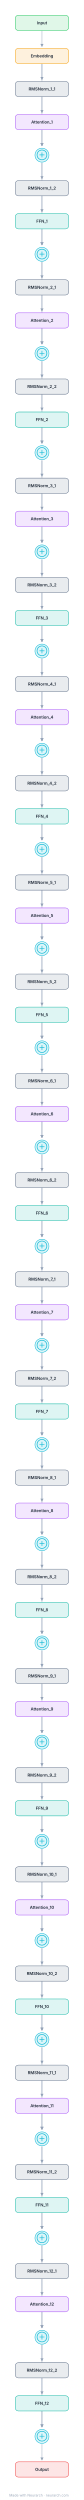
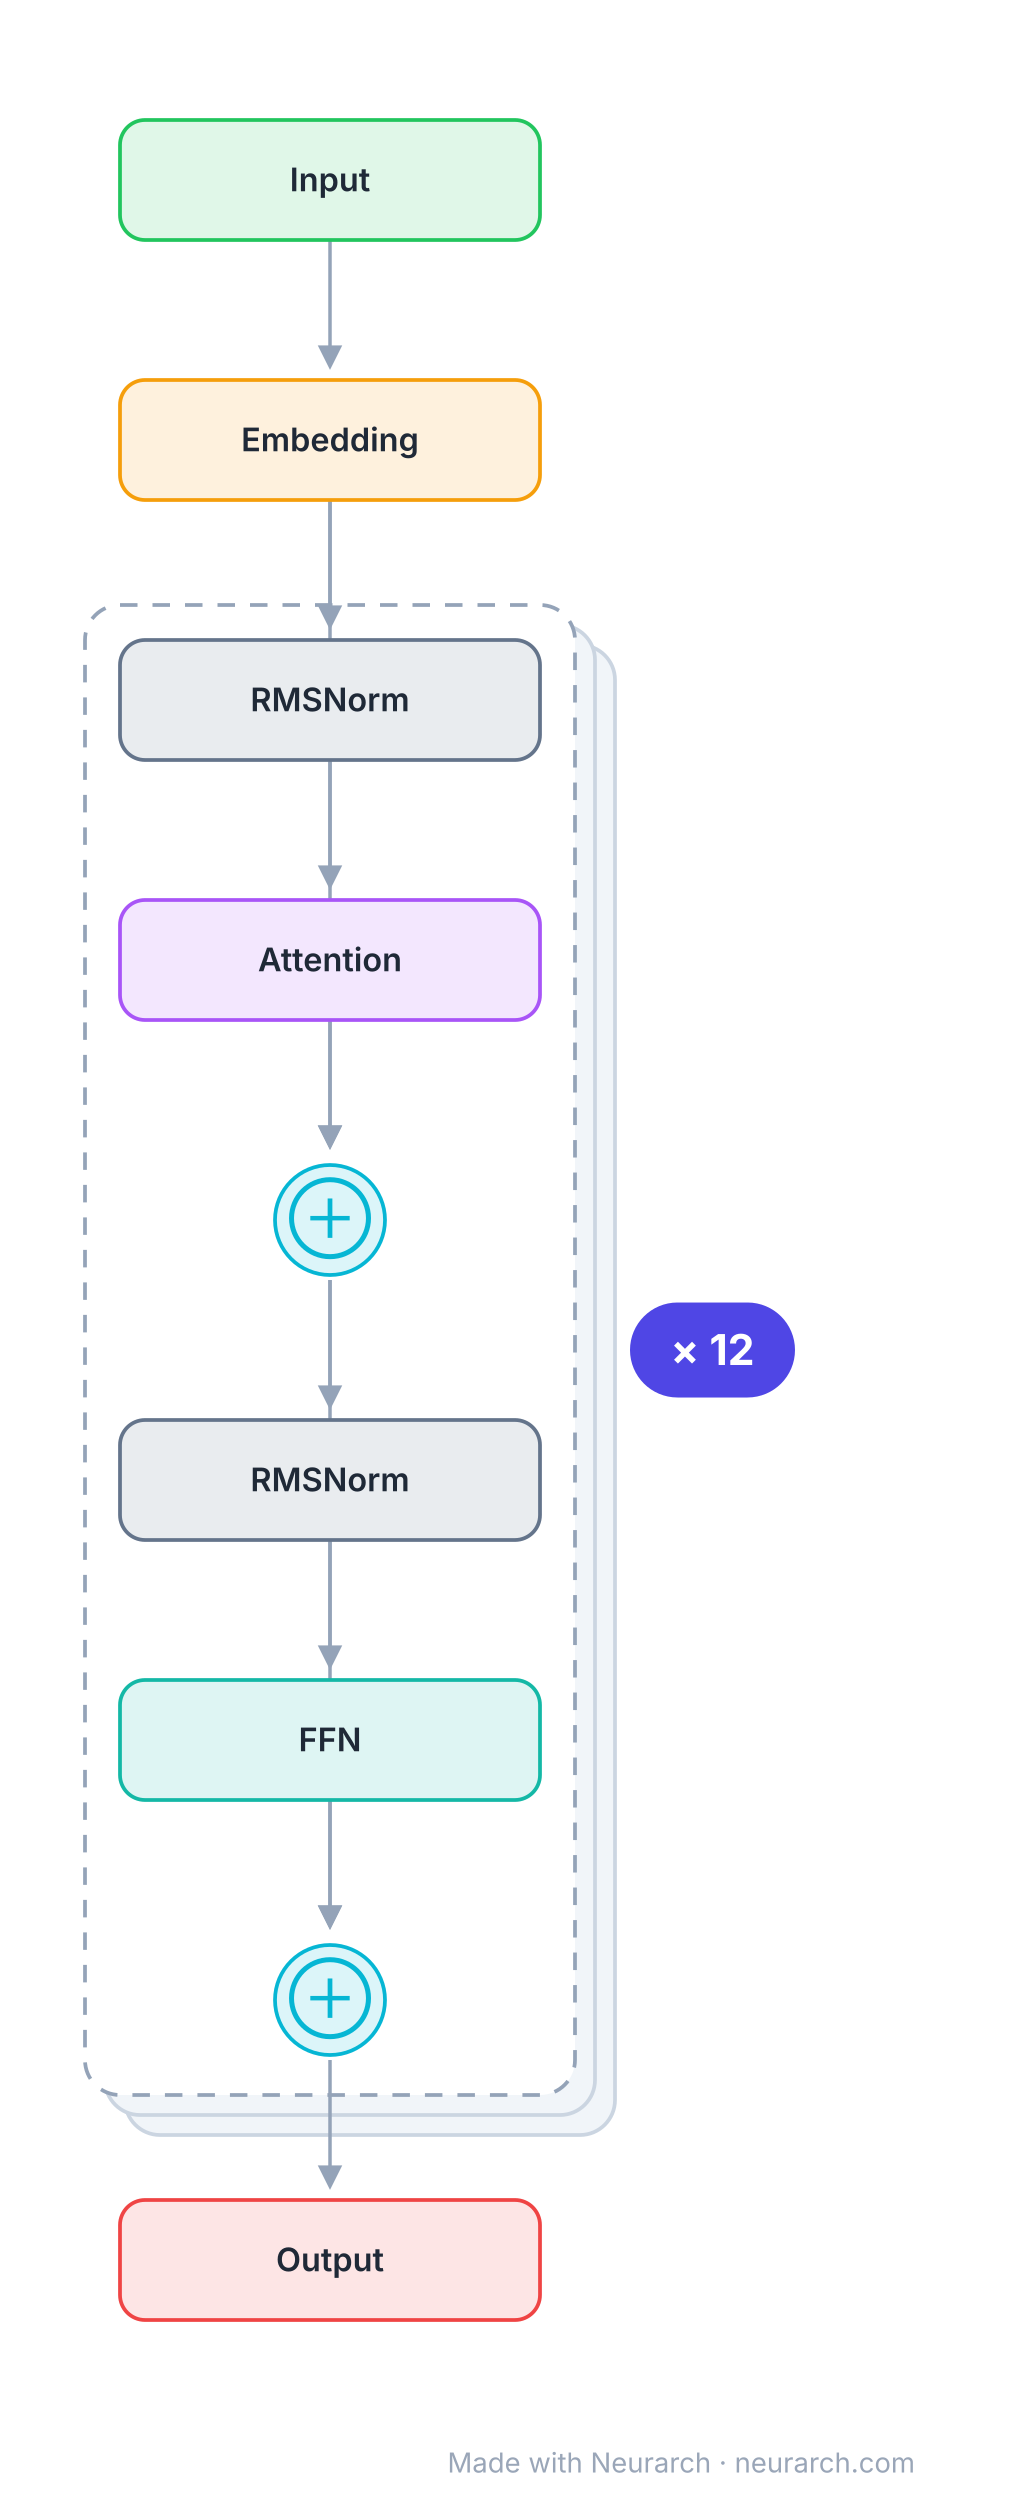
- <svg xmlns="http://www.w3.org/2000/svg" width="264" height="7864" viewBox="0 0 264 7864" font-family="-apple-system, 'Segoe UI', Inter, Helvetica, Arial, sans-serif">
+ <svg xmlns="http://www.w3.org/2000/svg" width="414" height="1000" viewBox="0 0 414 1000" font-family="-apple-system, 'Segoe UI', Inter, Helvetica, Arial, sans-serif">
  <defs>
    <marker id="arrow" viewBox="0 0 10 10" refX="8" refY="5" markerWidth="7" markerHeight="7" orient="auto-start-reverse">
      <path d="M0,0 L10,5 L0,10 z" fill="#94a3b8" />
    </marker>
  </defs>
-   <rect x="0" y="0" width="264" height="7864" fill="#ffffff" />
+   <rect x="0" y="0" width="414" height="1000" fill="#ffffff" />
+   <rect x="50.0" y="258.0" width="196.0" height="596.0" rx="14" fill="#f1f5f9" stroke="#cbd5e1" stroke-width="1.5" />
+   <rect x="42.0" y="250.0" width="196.0" height="596.0" rx="14" fill="#f1f5f9" stroke="#cbd5e1" stroke-width="1.5" />
+   <rect x="34.0" y="242.0" width="196.0" height="596.0" rx="14" fill="#ffffff" stroke="#94a3b8" stroke-width="1.5" stroke-dasharray="7 6" />
+   <rect x="252.0" y="521.0" width="66" height="38" rx="19" fill="#4f46e5" />
+   <text x="285.0" y="546.0" text-anchor="middle" font-size="17" font-weight="700" fill="#ffffff">× 12</text>
  <path d="M132.0,96.0 C132.0,121.0 132.0,121.0 132.0,146.0" fill="none" stroke="#94a3b8" stroke-width="1.4" marker-end="url(#arrow)" />
  <path d="M132.0,200.0 C132.0,225.0 132.0,225.0 132.0,250.0" fill="none" stroke="#94a3b8" stroke-width="1.4" marker-end="url(#arrow)" />
  <path d="M132.0,304.0 C132.0,329.0 132.0,329.0 132.0,354.0" fill="none" stroke="#94a3b8" stroke-width="1.4" marker-end="url(#arrow)" />
  <path d="M132.0,408.0 C132.0,433.0 132.0,433.0 132.0,458.0" fill="none" stroke="#94a3b8" stroke-width="1.4" marker-end="url(#arrow)" />
  <path d="M132.0,200.0 C132.0,329.0 132.0,329.0 132.0,458.0" fill="none" stroke="#94a3b8" stroke-width="1.4" marker-end="url(#arrow)" />
  <path d="M132.0,512.0 C132.0,537.0 132.0,537.0 132.0,562.0" fill="none" stroke="#94a3b8" stroke-width="1.4" marker-end="url(#arrow)" />
  <path d="M132.0,616.0 C132.0,641.0 132.0,641.0 132.0,666.0" fill="none" stroke="#94a3b8" stroke-width="1.4" marker-end="url(#arrow)" />
  <path d="M132.0,720.0 C132.0,745.0 132.0,745.0 132.0,770.0" fill="none" stroke="#94a3b8" stroke-width="1.4" marker-end="url(#arrow)" />
  <path d="M132.0,512.0 C132.0,641.0 132.0,641.0 132.0,770.0" fill="none" stroke="#94a3b8" stroke-width="1.4" marker-end="url(#arrow)" />
  <path d="M132.0,824.0 C132.0,849.0 132.0,849.0 132.0,874.0" fill="none" stroke="#94a3b8" stroke-width="1.4" marker-end="url(#arrow)" />
-   <path d="M132.0,928.0 C132.0,953.0 132.0,953.0 132.0,978.0" fill="none" stroke="#94a3b8" stroke-width="1.4" marker-end="url(#arrow)" />
-   <path d="M132.0,1032.0 C132.0,1057.0 132.0,1057.0 132.0,1082.0" fill="none" stroke="#94a3b8" stroke-width="1.4" marker-end="url(#arrow)" />
-   <path d="M132.0,824.0 C132.0,953.0 132.0,953.0 132.0,1082.0" fill="none" stroke="#94a3b8" stroke-width="1.4" marker-end="url(#arrow)" />
-   <path d="M132.0,1136.0 C132.0,1161.0 132.0,1161.0 132.0,1186.0" fill="none" stroke="#94a3b8" stroke-width="1.4" marker-end="url(#arrow)" />
-   <path d="M132.0,1240.0 C132.0,1265.0 132.0,1265.0 132.0,1290.0" fill="none" stroke="#94a3b8" stroke-width="1.4" marker-end="url(#arrow)" />
-   <path d="M132.0,1344.0 C132.0,1369.0 132.0,1369.0 132.0,1394.0" fill="none" stroke="#94a3b8" stroke-width="1.4" marker-end="url(#arrow)" />
-   <path d="M132.0,1136.0 C132.0,1265.0 132.0,1265.0 132.0,1394.0" fill="none" stroke="#94a3b8" stroke-width="1.4" marker-end="url(#arrow)" />
-   <path d="M132.0,1448.0 C132.0,1473.0 132.0,1473.0 132.0,1498.0" fill="none" stroke="#94a3b8" stroke-width="1.4" marker-end="url(#arrow)" />
-   <path d="M132.0,1552.0 C132.0,1577.0 132.0,1577.0 132.0,1602.0" fill="none" stroke="#94a3b8" stroke-width="1.4" marker-end="url(#arrow)" />
-   <path d="M132.0,1656.0 C132.0,1681.0 132.0,1681.0 132.0,1706.0" fill="none" stroke="#94a3b8" stroke-width="1.4" marker-end="url(#arrow)" />
-   <path d="M132.0,1448.0 C132.0,1577.0 132.0,1577.0 132.0,1706.0" fill="none" stroke="#94a3b8" stroke-width="1.4" marker-end="url(#arrow)" />
-   <path d="M132.0,1760.0 C132.0,1785.0 132.0,1785.0 132.0,1810.0" fill="none" stroke="#94a3b8" stroke-width="1.4" marker-end="url(#arrow)" />
-   <path d="M132.0,1864.0 C132.0,1889.0 132.0,1889.0 132.0,1914.0" fill="none" stroke="#94a3b8" stroke-width="1.4" marker-end="url(#arrow)" />
-   <path d="M132.0,1968.0 C132.0,1993.0 132.0,1993.0 132.0,2018.0" fill="none" stroke="#94a3b8" stroke-width="1.4" marker-end="url(#arrow)" />
-   <path d="M132.0,1760.0 C132.0,1889.0 132.0,1889.0 132.0,2018.0" fill="none" stroke="#94a3b8" stroke-width="1.4" marker-end="url(#arrow)" />
-   <path d="M132.0,2072.0 C132.0,2097.0 132.0,2097.0 132.0,2122.0" fill="none" stroke="#94a3b8" stroke-width="1.4" marker-end="url(#arrow)" />
-   <path d="M132.0,2176.0 C132.0,2201.0 132.0,2201.0 132.0,2226.0" fill="none" stroke="#94a3b8" stroke-width="1.4" marker-end="url(#arrow)" />
-   <path d="M132.0,2280.0 C132.0,2305.0 132.0,2305.0 132.0,2330.0" fill="none" stroke="#94a3b8" stroke-width="1.4" marker-end="url(#arrow)" />
-   <path d="M132.0,2072.0 C132.0,2201.0 132.0,2201.0 132.0,2330.0" fill="none" stroke="#94a3b8" stroke-width="1.4" marker-end="url(#arrow)" />
-   <path d="M132.0,2384.0 C132.0,2409.0 132.0,2409.0 132.0,2434.0" fill="none" stroke="#94a3b8" stroke-width="1.4" marker-end="url(#arrow)" />
-   <path d="M132.0,2488.0 C132.0,2513.0 132.0,2513.0 132.0,2538.0" fill="none" stroke="#94a3b8" stroke-width="1.4" marker-end="url(#arrow)" />
-   <path d="M132.0,2592.0 C132.0,2617.0 132.0,2617.0 132.0,2642.0" fill="none" stroke="#94a3b8" stroke-width="1.4" marker-end="url(#arrow)" />
-   <path d="M132.0,2384.0 C132.0,2513.0 132.0,2513.0 132.0,2642.0" fill="none" stroke="#94a3b8" stroke-width="1.4" marker-end="url(#arrow)" />
-   <path d="M132.0,2696.0 C132.0,2721.0 132.0,2721.0 132.0,2746.0" fill="none" stroke="#94a3b8" stroke-width="1.4" marker-end="url(#arrow)" />
-   <path d="M132.0,2800.0 C132.0,2825.0 132.0,2825.0 132.0,2850.0" fill="none" stroke="#94a3b8" stroke-width="1.4" marker-end="url(#arrow)" />
-   <path d="M132.0,2904.0 C132.0,2929.0 132.0,2929.0 132.0,2954.0" fill="none" stroke="#94a3b8" stroke-width="1.4" marker-end="url(#arrow)" />
-   <path d="M132.0,2696.0 C132.0,2825.0 132.0,2825.0 132.0,2954.0" fill="none" stroke="#94a3b8" stroke-width="1.4" marker-end="url(#arrow)" />
-   <path d="M132.0,3008.0 C132.0,3033.0 132.0,3033.0 132.0,3058.0" fill="none" stroke="#94a3b8" stroke-width="1.4" marker-end="url(#arrow)" />
-   <path d="M132.0,3112.0 C132.0,3137.0 132.0,3137.0 132.0,3162.0" fill="none" stroke="#94a3b8" stroke-width="1.4" marker-end="url(#arrow)" />
-   <path d="M132.0,3216.0 C132.0,3241.0 132.0,3241.0 132.0,3266.0" fill="none" stroke="#94a3b8" stroke-width="1.4" marker-end="url(#arrow)" />
-   <path d="M132.0,3008.0 C132.0,3137.0 132.0,3137.0 132.0,3266.0" fill="none" stroke="#94a3b8" stroke-width="1.4" marker-end="url(#arrow)" />
-   <path d="M132.0,3320.0 C132.0,3345.0 132.0,3345.0 132.0,3370.0" fill="none" stroke="#94a3b8" stroke-width="1.4" marker-end="url(#arrow)" />
-   <path d="M132.0,3424.0 C132.0,3449.0 132.0,3449.0 132.0,3474.0" fill="none" stroke="#94a3b8" stroke-width="1.4" marker-end="url(#arrow)" />
-   <path d="M132.0,3528.0 C132.0,3553.0 132.0,3553.0 132.0,3578.0" fill="none" stroke="#94a3b8" stroke-width="1.4" marker-end="url(#arrow)" />
-   <path d="M132.0,3320.0 C132.0,3449.0 132.0,3449.0 132.0,3578.0" fill="none" stroke="#94a3b8" stroke-width="1.4" marker-end="url(#arrow)" />
-   <path d="M132.0,3632.0 C132.0,3657.0 132.0,3657.0 132.0,3682.0" fill="none" stroke="#94a3b8" stroke-width="1.4" marker-end="url(#arrow)" />
-   <path d="M132.0,3736.0 C132.0,3761.0 132.0,3761.0 132.0,3786.0" fill="none" stroke="#94a3b8" stroke-width="1.4" marker-end="url(#arrow)" />
-   <path d="M132.0,3840.0 C132.0,3865.0 132.0,3865.0 132.0,3890.0" fill="none" stroke="#94a3b8" stroke-width="1.4" marker-end="url(#arrow)" />
-   <path d="M132.0,3632.0 C132.0,3761.0 132.0,3761.0 132.0,3890.0" fill="none" stroke="#94a3b8" stroke-width="1.4" marker-end="url(#arrow)" />
-   <path d="M132.0,3944.0 C132.0,3969.0 132.0,3969.0 132.0,3994.0" fill="none" stroke="#94a3b8" stroke-width="1.4" marker-end="url(#arrow)" />
-   <path d="M132.0,4048.0 C132.0,4073.0 132.0,4073.0 132.0,4098.0" fill="none" stroke="#94a3b8" stroke-width="1.4" marker-end="url(#arrow)" />
-   <path d="M132.0,4152.0 C132.0,4177.0 132.0,4177.0 132.0,4202.0" fill="none" stroke="#94a3b8" stroke-width="1.4" marker-end="url(#arrow)" />
-   <path d="M132.0,3944.0 C132.0,4073.0 132.0,4073.0 132.0,4202.0" fill="none" stroke="#94a3b8" stroke-width="1.4" marker-end="url(#arrow)" />
-   <path d="M132.0,4256.0 C132.0,4281.0 132.0,4281.0 132.0,4306.0" fill="none" stroke="#94a3b8" stroke-width="1.4" marker-end="url(#arrow)" />
-   <path d="M132.0,4360.0 C132.0,4385.0 132.0,4385.0 132.0,4410.0" fill="none" stroke="#94a3b8" stroke-width="1.4" marker-end="url(#arrow)" />
-   <path d="M132.0,4464.0 C132.0,4489.0 132.0,4489.0 132.0,4514.0" fill="none" stroke="#94a3b8" stroke-width="1.4" marker-end="url(#arrow)" />
-   <path d="M132.0,4256.0 C132.0,4385.0 132.0,4385.0 132.0,4514.0" fill="none" stroke="#94a3b8" stroke-width="1.4" marker-end="url(#arrow)" />
-   <path d="M132.0,4568.0 C132.0,4593.0 132.0,4593.0 132.0,4618.0" fill="none" stroke="#94a3b8" stroke-width="1.4" marker-end="url(#arrow)" />
-   <path d="M132.0,4672.0 C132.0,4697.0 132.0,4697.0 132.0,4722.0" fill="none" stroke="#94a3b8" stroke-width="1.4" marker-end="url(#arrow)" />
-   <path d="M132.0,4776.0 C132.0,4801.0 132.0,4801.0 132.0,4826.0" fill="none" stroke="#94a3b8" stroke-width="1.4" marker-end="url(#arrow)" />
-   <path d="M132.0,4568.0 C132.0,4697.0 132.0,4697.0 132.0,4826.0" fill="none" stroke="#94a3b8" stroke-width="1.4" marker-end="url(#arrow)" />
-   <path d="M132.0,4880.0 C132.0,4905.0 132.0,4905.0 132.0,4930.0" fill="none" stroke="#94a3b8" stroke-width="1.4" marker-end="url(#arrow)" />
-   <path d="M132.0,4984.0 C132.0,5009.0 132.0,5009.0 132.0,5034.0" fill="none" stroke="#94a3b8" stroke-width="1.4" marker-end="url(#arrow)" />
-   <path d="M132.0,5088.0 C132.0,5113.0 132.0,5113.0 132.0,5138.0" fill="none" stroke="#94a3b8" stroke-width="1.4" marker-end="url(#arrow)" />
-   <path d="M132.0,4880.0 C132.0,5009.0 132.0,5009.0 132.0,5138.0" fill="none" stroke="#94a3b8" stroke-width="1.4" marker-end="url(#arrow)" />
-   <path d="M132.0,5192.0 C132.0,5217.0 132.0,5217.0 132.0,5242.0" fill="none" stroke="#94a3b8" stroke-width="1.4" marker-end="url(#arrow)" />
-   <path d="M132.0,5296.0 C132.0,5321.0 132.0,5321.0 132.0,5346.0" fill="none" stroke="#94a3b8" stroke-width="1.4" marker-end="url(#arrow)" />
-   <path d="M132.0,5400.0 C132.0,5425.0 132.0,5425.0 132.0,5450.0" fill="none" stroke="#94a3b8" stroke-width="1.4" marker-end="url(#arrow)" />
-   <path d="M132.0,5192.0 C132.0,5321.0 132.0,5321.0 132.0,5450.0" fill="none" stroke="#94a3b8" stroke-width="1.4" marker-end="url(#arrow)" />
-   <path d="M132.0,5504.0 C132.0,5529.0 132.0,5529.0 132.0,5554.0" fill="none" stroke="#94a3b8" stroke-width="1.4" marker-end="url(#arrow)" />
-   <path d="M132.0,5608.0 C132.0,5633.0 132.0,5633.0 132.0,5658.0" fill="none" stroke="#94a3b8" stroke-width="1.4" marker-end="url(#arrow)" />
-   <path d="M132.0,5712.0 C132.0,5737.0 132.0,5737.0 132.0,5762.0" fill="none" stroke="#94a3b8" stroke-width="1.4" marker-end="url(#arrow)" />
-   <path d="M132.0,5504.0 C132.0,5633.0 132.0,5633.0 132.0,5762.0" fill="none" stroke="#94a3b8" stroke-width="1.4" marker-end="url(#arrow)" />
-   <path d="M132.0,5816.0 C132.0,5841.0 132.0,5841.0 132.0,5866.0" fill="none" stroke="#94a3b8" stroke-width="1.4" marker-end="url(#arrow)" />
-   <path d="M132.0,5920.0 C132.0,5945.0 132.0,5945.0 132.0,5970.0" fill="none" stroke="#94a3b8" stroke-width="1.4" marker-end="url(#arrow)" />
-   <path d="M132.0,6024.0 C132.0,6049.0 132.0,6049.0 132.0,6074.0" fill="none" stroke="#94a3b8" stroke-width="1.4" marker-end="url(#arrow)" />
-   <path d="M132.0,5816.0 C132.0,5945.0 132.0,5945.0 132.0,6074.0" fill="none" stroke="#94a3b8" stroke-width="1.4" marker-end="url(#arrow)" />
-   <path d="M132.0,6128.0 C132.0,6153.0 132.0,6153.0 132.0,6178.0" fill="none" stroke="#94a3b8" stroke-width="1.4" marker-end="url(#arrow)" />
-   <path d="M132.0,6232.0 C132.0,6257.0 132.0,6257.0 132.0,6282.0" fill="none" stroke="#94a3b8" stroke-width="1.4" marker-end="url(#arrow)" />
-   <path d="M132.0,6336.0 C132.0,6361.0 132.0,6361.0 132.0,6386.0" fill="none" stroke="#94a3b8" stroke-width="1.4" marker-end="url(#arrow)" />
-   <path d="M132.0,6128.0 C132.0,6257.0 132.0,6257.0 132.0,6386.0" fill="none" stroke="#94a3b8" stroke-width="1.4" marker-end="url(#arrow)" />
-   <path d="M132.0,6440.0 C132.0,6465.0 132.0,6465.0 132.0,6490.0" fill="none" stroke="#94a3b8" stroke-width="1.4" marker-end="url(#arrow)" />
-   <path d="M132.0,6544.0 C132.0,6569.0 132.0,6569.0 132.0,6594.0" fill="none" stroke="#94a3b8" stroke-width="1.4" marker-end="url(#arrow)" />
-   <path d="M132.0,6648.0 C132.0,6673.0 132.0,6673.0 132.0,6698.0" fill="none" stroke="#94a3b8" stroke-width="1.4" marker-end="url(#arrow)" />
-   <path d="M132.0,6440.0 C132.0,6569.0 132.0,6569.0 132.0,6698.0" fill="none" stroke="#94a3b8" stroke-width="1.4" marker-end="url(#arrow)" />
-   <path d="M132.0,6752.0 C132.0,6777.0 132.0,6777.0 132.0,6802.0" fill="none" stroke="#94a3b8" stroke-width="1.4" marker-end="url(#arrow)" />
-   <path d="M132.0,6856.0 C132.0,6881.0 132.0,6881.0 132.0,6906.0" fill="none" stroke="#94a3b8" stroke-width="1.4" marker-end="url(#arrow)" />
-   <path d="M132.0,6960.0 C132.0,6985.0 132.0,6985.0 132.0,7010.0" fill="none" stroke="#94a3b8" stroke-width="1.4" marker-end="url(#arrow)" />
-   <path d="M132.0,6752.0 C132.0,6881.0 132.0,6881.0 132.0,7010.0" fill="none" stroke="#94a3b8" stroke-width="1.4" marker-end="url(#arrow)" />
-   <path d="M132.0,7064.0 C132.0,7089.0 132.0,7089.0 132.0,7114.0" fill="none" stroke="#94a3b8" stroke-width="1.4" marker-end="url(#arrow)" />
-   <path d="M132.0,7168.0 C132.0,7193.0 132.0,7193.0 132.0,7218.0" fill="none" stroke="#94a3b8" stroke-width="1.4" marker-end="url(#arrow)" />
-   <path d="M132.0,7272.0 C132.0,7297.0 132.0,7297.0 132.0,7322.0" fill="none" stroke="#94a3b8" stroke-width="1.4" marker-end="url(#arrow)" />
-   <path d="M132.0,7064.0 C132.0,7193.0 132.0,7193.0 132.0,7322.0" fill="none" stroke="#94a3b8" stroke-width="1.4" marker-end="url(#arrow)" />
-   <path d="M132.0,7376.0 C132.0,7401.0 132.0,7401.0 132.0,7426.0" fill="none" stroke="#94a3b8" stroke-width="1.4" marker-end="url(#arrow)" />
-   <path d="M132.0,7480.0 C132.0,7505.0 132.0,7505.0 132.0,7530.0" fill="none" stroke="#94a3b8" stroke-width="1.4" marker-end="url(#arrow)" />
-   <path d="M132.0,7584.0 C132.0,7609.0 132.0,7609.0 132.0,7634.0" fill="none" stroke="#94a3b8" stroke-width="1.4" marker-end="url(#arrow)" />
-   <path d="M132.0,7376.0 C132.0,7505.0 132.0,7505.0 132.0,7634.0" fill="none" stroke="#94a3b8" stroke-width="1.4" marker-end="url(#arrow)" />
-   <path d="M132.0,7688.0 C132.0,7713.0 132.0,7713.0 132.0,7738.0" fill="none" stroke="#94a3b8" stroke-width="1.4" marker-end="url(#arrow)" />
  <rect x="48.0" y="48.0" width="168" height="48" rx="10" fill="rgb(224, 247, 232)" stroke="#22c55e" stroke-width="1.5" />
  <text x="132.0" y="76.5" text-anchor="middle" font-size="13" font-weight="600" fill="#1f2937">Input</text>
  <rect x="48.0" y="152.0" width="168" height="48" rx="10" fill="rgb(254, 241, 221)" stroke="#f59e0b" stroke-width="1.5" />
  <text x="132.0" y="180.5" text-anchor="middle" font-size="13" font-weight="600" fill="#1f2937">Embedding</text>
  <rect x="48.0" y="256.0" width="168" height="48" rx="10" fill="rgb(233, 236, 239)" stroke="#64748b" stroke-width="1.5" />
-   <text x="132.0" y="284.5" text-anchor="middle" font-size="13" font-weight="600" fill="#1f2937">RMSNorm_1_1</text>
+   <text x="132.0" y="284.5" text-anchor="middle" font-size="13" font-weight="600" fill="#1f2937">RMSNorm</text>
  <rect x="48.0" y="360.0" width="168" height="48" rx="10" fill="rgb(243, 231, 254)" stroke="#a855f7" stroke-width="1.5" />
-   <text x="132.0" y="388.5" text-anchor="middle" font-size="13" font-weight="600" fill="#1f2937">Attention_1</text>
+   <text x="132.0" y="388.5" text-anchor="middle" font-size="13" font-weight="600" fill="#1f2937">Attention</text>
  <circle cx="132.0" cy="488.0" r="22" fill="rgb(220, 245, 249)" stroke="#06b6d4" stroke-width="1.5" />
  <text x="132.0" y="496.0" text-anchor="middle" font-size="24" fill="#06b6d4">⊕</text>
  <rect x="48.0" y="568.0" width="168" height="48" rx="10" fill="rgb(233, 236, 239)" stroke="#64748b" stroke-width="1.5" />
-   <text x="132.0" y="596.5" text-anchor="middle" font-size="13" font-weight="600" fill="#1f2937">RMSNorm_1_2</text>
+   <text x="132.0" y="596.5" text-anchor="middle" font-size="13" font-weight="600" fill="#1f2937">RMSNorm</text>
  <rect x="48.0" y="672.0" width="168" height="48" rx="10" fill="rgb(222, 245, 243)" stroke="#14b8a6" stroke-width="1.5" />
-   <text x="132.0" y="700.5" text-anchor="middle" font-size="13" font-weight="600" fill="#1f2937">FFN_1</text>
+   <text x="132.0" y="700.5" text-anchor="middle" font-size="13" font-weight="600" fill="#1f2937">FFN</text>
  <circle cx="132.0" cy="800.0" r="22" fill="rgb(220, 245, 249)" stroke="#06b6d4" stroke-width="1.5" />
  <text x="132.0" y="808.0" text-anchor="middle" font-size="24" fill="#06b6d4">⊕</text>
-   <rect x="48.0" y="880.0" width="168" height="48" rx="10" fill="rgb(233, 236, 239)" stroke="#64748b" stroke-width="1.5" />
-   <text x="132.0" y="908.5" text-anchor="middle" font-size="13" font-weight="600" fill="#1f2937">RMSNorm_2_1</text>
-   <rect x="48.0" y="984.0" width="168" height="48" rx="10" fill="rgb(243, 231, 254)" stroke="#a855f7" stroke-width="1.5" />
-   <text x="132.0" y="1012.5" text-anchor="middle" font-size="13" font-weight="600" fill="#1f2937">Attention_2</text>
-   <circle cx="132.0" cy="1112.0" r="22" fill="rgb(220, 245, 249)" stroke="#06b6d4" stroke-width="1.5" />
-   <text x="132.0" y="1120.0" text-anchor="middle" font-size="24" fill="#06b6d4">⊕</text>
-   <rect x="48.0" y="1192.0" width="168" height="48" rx="10" fill="rgb(233, 236, 239)" stroke="#64748b" stroke-width="1.5" />
-   <text x="132.0" y="1220.5" text-anchor="middle" font-size="13" font-weight="600" fill="#1f2937">RMSNorm_2_2</text>
-   <rect x="48.0" y="1296.0" width="168" height="48" rx="10" fill="rgb(222, 245, 243)" stroke="#14b8a6" stroke-width="1.5" />
-   <text x="132.0" y="1324.5" text-anchor="middle" font-size="13" font-weight="600" fill="#1f2937">FFN_2</text>
-   <circle cx="132.0" cy="1424.0" r="22" fill="rgb(220, 245, 249)" stroke="#06b6d4" stroke-width="1.5" />
-   <text x="132.0" y="1432.0" text-anchor="middle" font-size="24" fill="#06b6d4">⊕</text>
-   <rect x="48.0" y="1504.0" width="168" height="48" rx="10" fill="rgb(233, 236, 239)" stroke="#64748b" stroke-width="1.5" />
-   <text x="132.0" y="1532.5" text-anchor="middle" font-size="13" font-weight="600" fill="#1f2937">RMSNorm_3_1</text>
-   <rect x="48.0" y="1608.0" width="168" height="48" rx="10" fill="rgb(243, 231, 254)" stroke="#a855f7" stroke-width="1.5" />
-   <text x="132.0" y="1636.5" text-anchor="middle" font-size="13" font-weight="600" fill="#1f2937">Attention_3</text>
-   <circle cx="132.0" cy="1736.0" r="22" fill="rgb(220, 245, 249)" stroke="#06b6d4" stroke-width="1.5" />
-   <text x="132.0" y="1744.0" text-anchor="middle" font-size="24" fill="#06b6d4">⊕</text>
-   <rect x="48.0" y="1816.0" width="168" height="48" rx="10" fill="rgb(233, 236, 239)" stroke="#64748b" stroke-width="1.5" />
-   <text x="132.0" y="1844.5" text-anchor="middle" font-size="13" font-weight="600" fill="#1f2937">RMSNorm_3_2</text>
-   <rect x="48.0" y="1920.0" width="168" height="48" rx="10" fill="rgb(222, 245, 243)" stroke="#14b8a6" stroke-width="1.5" />
-   <text x="132.0" y="1948.5" text-anchor="middle" font-size="13" font-weight="600" fill="#1f2937">FFN_3</text>
-   <circle cx="132.0" cy="2048.0" r="22" fill="rgb(220, 245, 249)" stroke="#06b6d4" stroke-width="1.5" />
-   <text x="132.0" y="2056.0" text-anchor="middle" font-size="24" fill="#06b6d4">⊕</text>
-   <rect x="48.0" y="2128.0" width="168" height="48" rx="10" fill="rgb(233, 236, 239)" stroke="#64748b" stroke-width="1.5" />
-   <text x="132.0" y="2156.5" text-anchor="middle" font-size="13" font-weight="600" fill="#1f2937">RMSNorm_4_1</text>
-   <rect x="48.0" y="2232.0" width="168" height="48" rx="10" fill="rgb(243, 231, 254)" stroke="#a855f7" stroke-width="1.5" />
-   <text x="132.0" y="2260.5" text-anchor="middle" font-size="13" font-weight="600" fill="#1f2937">Attention_4</text>
-   <circle cx="132.0" cy="2360.0" r="22" fill="rgb(220, 245, 249)" stroke="#06b6d4" stroke-width="1.5" />
-   <text x="132.0" y="2368.0" text-anchor="middle" font-size="24" fill="#06b6d4">⊕</text>
-   <rect x="48.0" y="2440.0" width="168" height="48" rx="10" fill="rgb(233, 236, 239)" stroke="#64748b" stroke-width="1.5" />
-   <text x="132.0" y="2468.5" text-anchor="middle" font-size="13" font-weight="600" fill="#1f2937">RMSNorm_4_2</text>
-   <rect x="48.0" y="2544.0" width="168" height="48" rx="10" fill="rgb(222, 245, 243)" stroke="#14b8a6" stroke-width="1.5" />
-   <text x="132.0" y="2572.5" text-anchor="middle" font-size="13" font-weight="600" fill="#1f2937">FFN_4</text>
-   <circle cx="132.0" cy="2672.0" r="22" fill="rgb(220, 245, 249)" stroke="#06b6d4" stroke-width="1.5" />
-   <text x="132.0" y="2680.0" text-anchor="middle" font-size="24" fill="#06b6d4">⊕</text>
-   <rect x="48.0" y="2752.0" width="168" height="48" rx="10" fill="rgb(233, 236, 239)" stroke="#64748b" stroke-width="1.5" />
-   <text x="132.0" y="2780.5" text-anchor="middle" font-size="13" font-weight="600" fill="#1f2937">RMSNorm_5_1</text>
-   <rect x="48.0" y="2856.0" width="168" height="48" rx="10" fill="rgb(243, 231, 254)" stroke="#a855f7" stroke-width="1.5" />
-   <text x="132.0" y="2884.5" text-anchor="middle" font-size="13" font-weight="600" fill="#1f2937">Attention_5</text>
-   <circle cx="132.0" cy="2984.0" r="22" fill="rgb(220, 245, 249)" stroke="#06b6d4" stroke-width="1.5" />
-   <text x="132.0" y="2992.0" text-anchor="middle" font-size="24" fill="#06b6d4">⊕</text>
-   <rect x="48.0" y="3064.0" width="168" height="48" rx="10" fill="rgb(233, 236, 239)" stroke="#64748b" stroke-width="1.5" />
-   <text x="132.0" y="3092.5" text-anchor="middle" font-size="13" font-weight="600" fill="#1f2937">RMSNorm_5_2</text>
-   <rect x="48.0" y="3168.0" width="168" height="48" rx="10" fill="rgb(222, 245, 243)" stroke="#14b8a6" stroke-width="1.5" />
-   <text x="132.0" y="3196.5" text-anchor="middle" font-size="13" font-weight="600" fill="#1f2937">FFN_5</text>
-   <circle cx="132.0" cy="3296.0" r="22" fill="rgb(220, 245, 249)" stroke="#06b6d4" stroke-width="1.5" />
-   <text x="132.0" y="3304.0" text-anchor="middle" font-size="24" fill="#06b6d4">⊕</text>
-   <rect x="48.0" y="3376.0" width="168" height="48" rx="10" fill="rgb(233, 236, 239)" stroke="#64748b" stroke-width="1.5" />
-   <text x="132.0" y="3404.5" text-anchor="middle" font-size="13" font-weight="600" fill="#1f2937">RMSNorm_6_1</text>
-   <rect x="48.0" y="3480.0" width="168" height="48" rx="10" fill="rgb(243, 231, 254)" stroke="#a855f7" stroke-width="1.5" />
-   <text x="132.0" y="3508.5" text-anchor="middle" font-size="13" font-weight="600" fill="#1f2937">Attention_6</text>
-   <circle cx="132.0" cy="3608.0" r="22" fill="rgb(220, 245, 249)" stroke="#06b6d4" stroke-width="1.5" />
-   <text x="132.0" y="3616.0" text-anchor="middle" font-size="24" fill="#06b6d4">⊕</text>
-   <rect x="48.0" y="3688.0" width="168" height="48" rx="10" fill="rgb(233, 236, 239)" stroke="#64748b" stroke-width="1.5" />
-   <text x="132.0" y="3716.5" text-anchor="middle" font-size="13" font-weight="600" fill="#1f2937">RMSNorm_6_2</text>
-   <rect x="48.0" y="3792.0" width="168" height="48" rx="10" fill="rgb(222, 245, 243)" stroke="#14b8a6" stroke-width="1.5" />
-   <text x="132.0" y="3820.5" text-anchor="middle" font-size="13" font-weight="600" fill="#1f2937">FFN_6</text>
-   <circle cx="132.0" cy="3920.0" r="22" fill="rgb(220, 245, 249)" stroke="#06b6d4" stroke-width="1.5" />
-   <text x="132.0" y="3928.0" text-anchor="middle" font-size="24" fill="#06b6d4">⊕</text>
-   <rect x="48.0" y="4000.0" width="168" height="48" rx="10" fill="rgb(233, 236, 239)" stroke="#64748b" stroke-width="1.5" />
-   <text x="132.0" y="4028.5" text-anchor="middle" font-size="13" font-weight="600" fill="#1f2937">RMSNorm_7_1</text>
-   <rect x="48.0" y="4104.0" width="168" height="48" rx="10" fill="rgb(243, 231, 254)" stroke="#a855f7" stroke-width="1.5" />
-   <text x="132.0" y="4132.5" text-anchor="middle" font-size="13" font-weight="600" fill="#1f2937">Attention_7</text>
-   <circle cx="132.0" cy="4232.0" r="22" fill="rgb(220, 245, 249)" stroke="#06b6d4" stroke-width="1.5" />
-   <text x="132.0" y="4240.0" text-anchor="middle" font-size="24" fill="#06b6d4">⊕</text>
-   <rect x="48.0" y="4312.0" width="168" height="48" rx="10" fill="rgb(233, 236, 239)" stroke="#64748b" stroke-width="1.5" />
-   <text x="132.0" y="4340.5" text-anchor="middle" font-size="13" font-weight="600" fill="#1f2937">RMSNorm_7_2</text>
-   <rect x="48.0" y="4416.0" width="168" height="48" rx="10" fill="rgb(222, 245, 243)" stroke="#14b8a6" stroke-width="1.5" />
-   <text x="132.0" y="4444.5" text-anchor="middle" font-size="13" font-weight="600" fill="#1f2937">FFN_7</text>
-   <circle cx="132.0" cy="4544.0" r="22" fill="rgb(220, 245, 249)" stroke="#06b6d4" stroke-width="1.5" />
-   <text x="132.0" y="4552.0" text-anchor="middle" font-size="24" fill="#06b6d4">⊕</text>
-   <rect x="48.0" y="4624.0" width="168" height="48" rx="10" fill="rgb(233, 236, 239)" stroke="#64748b" stroke-width="1.5" />
-   <text x="132.0" y="4652.5" text-anchor="middle" font-size="13" font-weight="600" fill="#1f2937">RMSNorm_8_1</text>
-   <rect x="48.0" y="4728.0" width="168" height="48" rx="10" fill="rgb(243, 231, 254)" stroke="#a855f7" stroke-width="1.5" />
-   <text x="132.0" y="4756.5" text-anchor="middle" font-size="13" font-weight="600" fill="#1f2937">Attention_8</text>
-   <circle cx="132.0" cy="4856.0" r="22" fill="rgb(220, 245, 249)" stroke="#06b6d4" stroke-width="1.5" />
-   <text x="132.0" y="4864.0" text-anchor="middle" font-size="24" fill="#06b6d4">⊕</text>
-   <rect x="48.0" y="4936.0" width="168" height="48" rx="10" fill="rgb(233, 236, 239)" stroke="#64748b" stroke-width="1.5" />
-   <text x="132.0" y="4964.5" text-anchor="middle" font-size="13" font-weight="600" fill="#1f2937">RMSNorm_8_2</text>
-   <rect x="48.0" y="5040.0" width="168" height="48" rx="10" fill="rgb(222, 245, 243)" stroke="#14b8a6" stroke-width="1.5" />
-   <text x="132.0" y="5068.5" text-anchor="middle" font-size="13" font-weight="600" fill="#1f2937">FFN_8</text>
-   <circle cx="132.0" cy="5168.0" r="22" fill="rgb(220, 245, 249)" stroke="#06b6d4" stroke-width="1.5" />
-   <text x="132.0" y="5176.0" text-anchor="middle" font-size="24" fill="#06b6d4">⊕</text>
-   <rect x="48.0" y="5248.0" width="168" height="48" rx="10" fill="rgb(233, 236, 239)" stroke="#64748b" stroke-width="1.5" />
-   <text x="132.0" y="5276.5" text-anchor="middle" font-size="13" font-weight="600" fill="#1f2937">RMSNorm_9_1</text>
-   <rect x="48.0" y="5352.0" width="168" height="48" rx="10" fill="rgb(243, 231, 254)" stroke="#a855f7" stroke-width="1.5" />
-   <text x="132.0" y="5380.5" text-anchor="middle" font-size="13" font-weight="600" fill="#1f2937">Attention_9</text>
-   <circle cx="132.0" cy="5480.0" r="22" fill="rgb(220, 245, 249)" stroke="#06b6d4" stroke-width="1.5" />
-   <text x="132.0" y="5488.0" text-anchor="middle" font-size="24" fill="#06b6d4">⊕</text>
-   <rect x="48.0" y="5560.0" width="168" height="48" rx="10" fill="rgb(233, 236, 239)" stroke="#64748b" stroke-width="1.5" />
-   <text x="132.0" y="5588.5" text-anchor="middle" font-size="13" font-weight="600" fill="#1f2937">RMSNorm_9_2</text>
-   <rect x="48.0" y="5664.0" width="168" height="48" rx="10" fill="rgb(222, 245, 243)" stroke="#14b8a6" stroke-width="1.5" />
-   <text x="132.0" y="5692.5" text-anchor="middle" font-size="13" font-weight="600" fill="#1f2937">FFN_9</text>
-   <circle cx="132.0" cy="5792.0" r="22" fill="rgb(220, 245, 249)" stroke="#06b6d4" stroke-width="1.5" />
-   <text x="132.0" y="5800.0" text-anchor="middle" font-size="24" fill="#06b6d4">⊕</text>
-   <rect x="48.0" y="5872.0" width="168" height="48" rx="10" fill="rgb(233, 236, 239)" stroke="#64748b" stroke-width="1.5" />
-   <text x="132.0" y="5900.5" text-anchor="middle" font-size="13" font-weight="600" fill="#1f2937">RMSNorm_10_1</text>
-   <rect x="48.0" y="5976.0" width="168" height="48" rx="10" fill="rgb(243, 231, 254)" stroke="#a855f7" stroke-width="1.5" />
-   <text x="132.0" y="6004.5" text-anchor="middle" font-size="13" font-weight="600" fill="#1f2937">Attention_10</text>
-   <circle cx="132.0" cy="6104.0" r="22" fill="rgb(220, 245, 249)" stroke="#06b6d4" stroke-width="1.5" />
-   <text x="132.0" y="6112.0" text-anchor="middle" font-size="24" fill="#06b6d4">⊕</text>
-   <rect x="48.0" y="6184.0" width="168" height="48" rx="10" fill="rgb(233, 236, 239)" stroke="#64748b" stroke-width="1.5" />
-   <text x="132.0" y="6212.5" text-anchor="middle" font-size="13" font-weight="600" fill="#1f2937">RMSNorm_10_2</text>
-   <rect x="48.0" y="6288.0" width="168" height="48" rx="10" fill="rgb(222, 245, 243)" stroke="#14b8a6" stroke-width="1.5" />
-   <text x="132.0" y="6316.5" text-anchor="middle" font-size="13" font-weight="600" fill="#1f2937">FFN_10</text>
-   <circle cx="132.0" cy="6416.0" r="22" fill="rgb(220, 245, 249)" stroke="#06b6d4" stroke-width="1.5" />
-   <text x="132.0" y="6424.0" text-anchor="middle" font-size="24" fill="#06b6d4">⊕</text>
-   <rect x="48.0" y="6496.0" width="168" height="48" rx="10" fill="rgb(233, 236, 239)" stroke="#64748b" stroke-width="1.5" />
-   <text x="132.0" y="6524.5" text-anchor="middle" font-size="13" font-weight="600" fill="#1f2937">RMSNorm_11_1</text>
-   <rect x="48.0" y="6600.0" width="168" height="48" rx="10" fill="rgb(243, 231, 254)" stroke="#a855f7" stroke-width="1.5" />
-   <text x="132.0" y="6628.5" text-anchor="middle" font-size="13" font-weight="600" fill="#1f2937">Attention_11</text>
-   <circle cx="132.0" cy="6728.0" r="22" fill="rgb(220, 245, 249)" stroke="#06b6d4" stroke-width="1.5" />
-   <text x="132.0" y="6736.0" text-anchor="middle" font-size="24" fill="#06b6d4">⊕</text>
-   <rect x="48.0" y="6808.0" width="168" height="48" rx="10" fill="rgb(233, 236, 239)" stroke="#64748b" stroke-width="1.5" />
-   <text x="132.0" y="6836.5" text-anchor="middle" font-size="13" font-weight="600" fill="#1f2937">RMSNorm_11_2</text>
-   <rect x="48.0" y="6912.0" width="168" height="48" rx="10" fill="rgb(222, 245, 243)" stroke="#14b8a6" stroke-width="1.5" />
-   <text x="132.0" y="6940.5" text-anchor="middle" font-size="13" font-weight="600" fill="#1f2937">FFN_11</text>
-   <circle cx="132.0" cy="7040.0" r="22" fill="rgb(220, 245, 249)" stroke="#06b6d4" stroke-width="1.5" />
-   <text x="132.0" y="7048.0" text-anchor="middle" font-size="24" fill="#06b6d4">⊕</text>
-   <rect x="48.0" y="7120.0" width="168" height="48" rx="10" fill="rgb(233, 236, 239)" stroke="#64748b" stroke-width="1.5" />
-   <text x="132.0" y="7148.5" text-anchor="middle" font-size="13" font-weight="600" fill="#1f2937">RMSNorm_12_1</text>
-   <rect x="48.0" y="7224.0" width="168" height="48" rx="10" fill="rgb(243, 231, 254)" stroke="#a855f7" stroke-width="1.5" />
-   <text x="132.0" y="7252.5" text-anchor="middle" font-size="13" font-weight="600" fill="#1f2937">Attention_12</text>
-   <circle cx="132.0" cy="7352.0" r="22" fill="rgb(220, 245, 249)" stroke="#06b6d4" stroke-width="1.5" />
-   <text x="132.0" y="7360.0" text-anchor="middle" font-size="24" fill="#06b6d4">⊕</text>
-   <rect x="48.0" y="7432.0" width="168" height="48" rx="10" fill="rgb(233, 236, 239)" stroke="#64748b" stroke-width="1.5" />
-   <text x="132.0" y="7460.5" text-anchor="middle" font-size="13" font-weight="600" fill="#1f2937">RMSNorm_12_2</text>
-   <rect x="48.0" y="7536.0" width="168" height="48" rx="10" fill="rgb(222, 245, 243)" stroke="#14b8a6" stroke-width="1.5" />
-   <text x="132.0" y="7564.5" text-anchor="middle" font-size="13" font-weight="600" fill="#1f2937">FFN_12</text>
-   <circle cx="132.0" cy="7664.0" r="22" fill="rgb(220, 245, 249)" stroke="#06b6d4" stroke-width="1.5" />
-   <text x="132.0" y="7672.0" text-anchor="middle" font-size="24" fill="#06b6d4">⊕</text>
-   <rect x="48.0" y="7744.0" width="168" height="48" rx="10" fill="rgb(253, 229, 229)" stroke="#ef4444" stroke-width="1.5" />
-   <text x="132.0" y="7772.5" text-anchor="middle" font-size="13" font-weight="600" fill="#1f2937">Output</text>
-   <text x="216.0" y="7853.0" text-anchor="end" font-size="11" fill="#9aa6b8">Made with Neurarch · neurarch.com</text>
+   <rect x="48.0" y="880.0" width="168" height="48" rx="10" fill="rgb(253, 229, 229)" stroke="#ef4444" stroke-width="1.5" />
+   <text x="132.0" y="908.5" text-anchor="middle" font-size="13" font-weight="600" fill="#1f2937">Output</text>
+   <text x="366.0" y="989.0" text-anchor="end" font-size="11" fill="#9aa6b8">Made with Neurarch · neurarch.com</text>
</svg>
